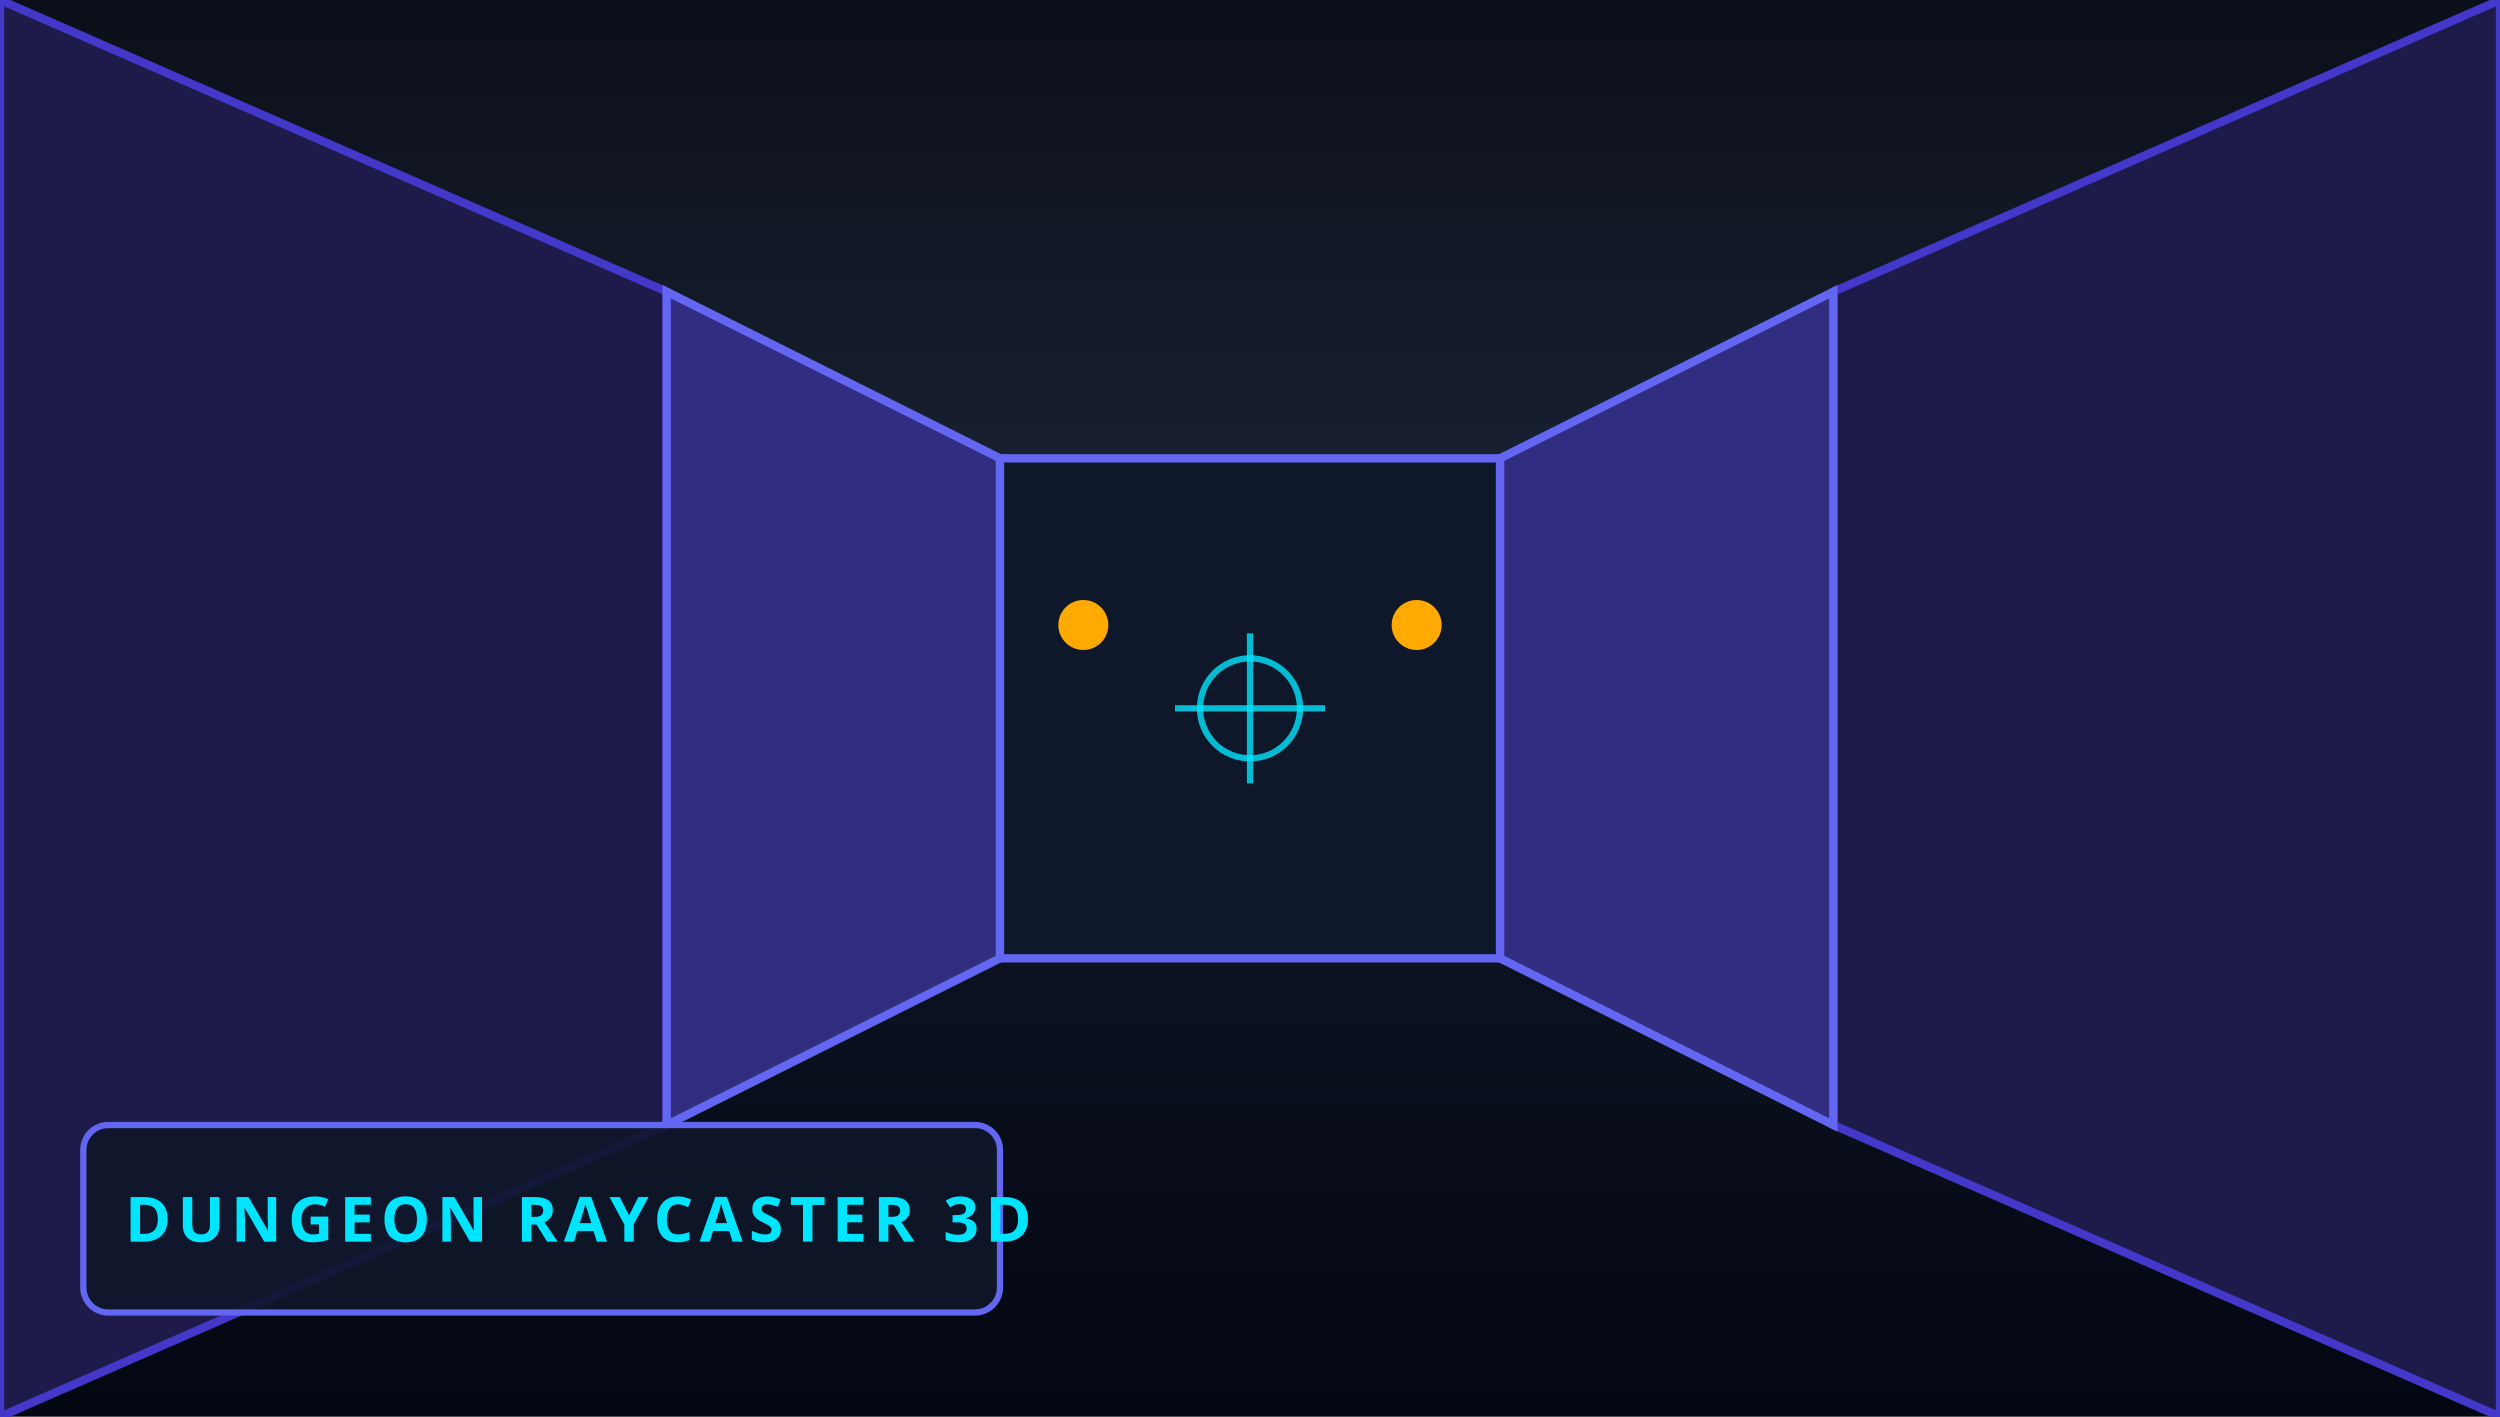
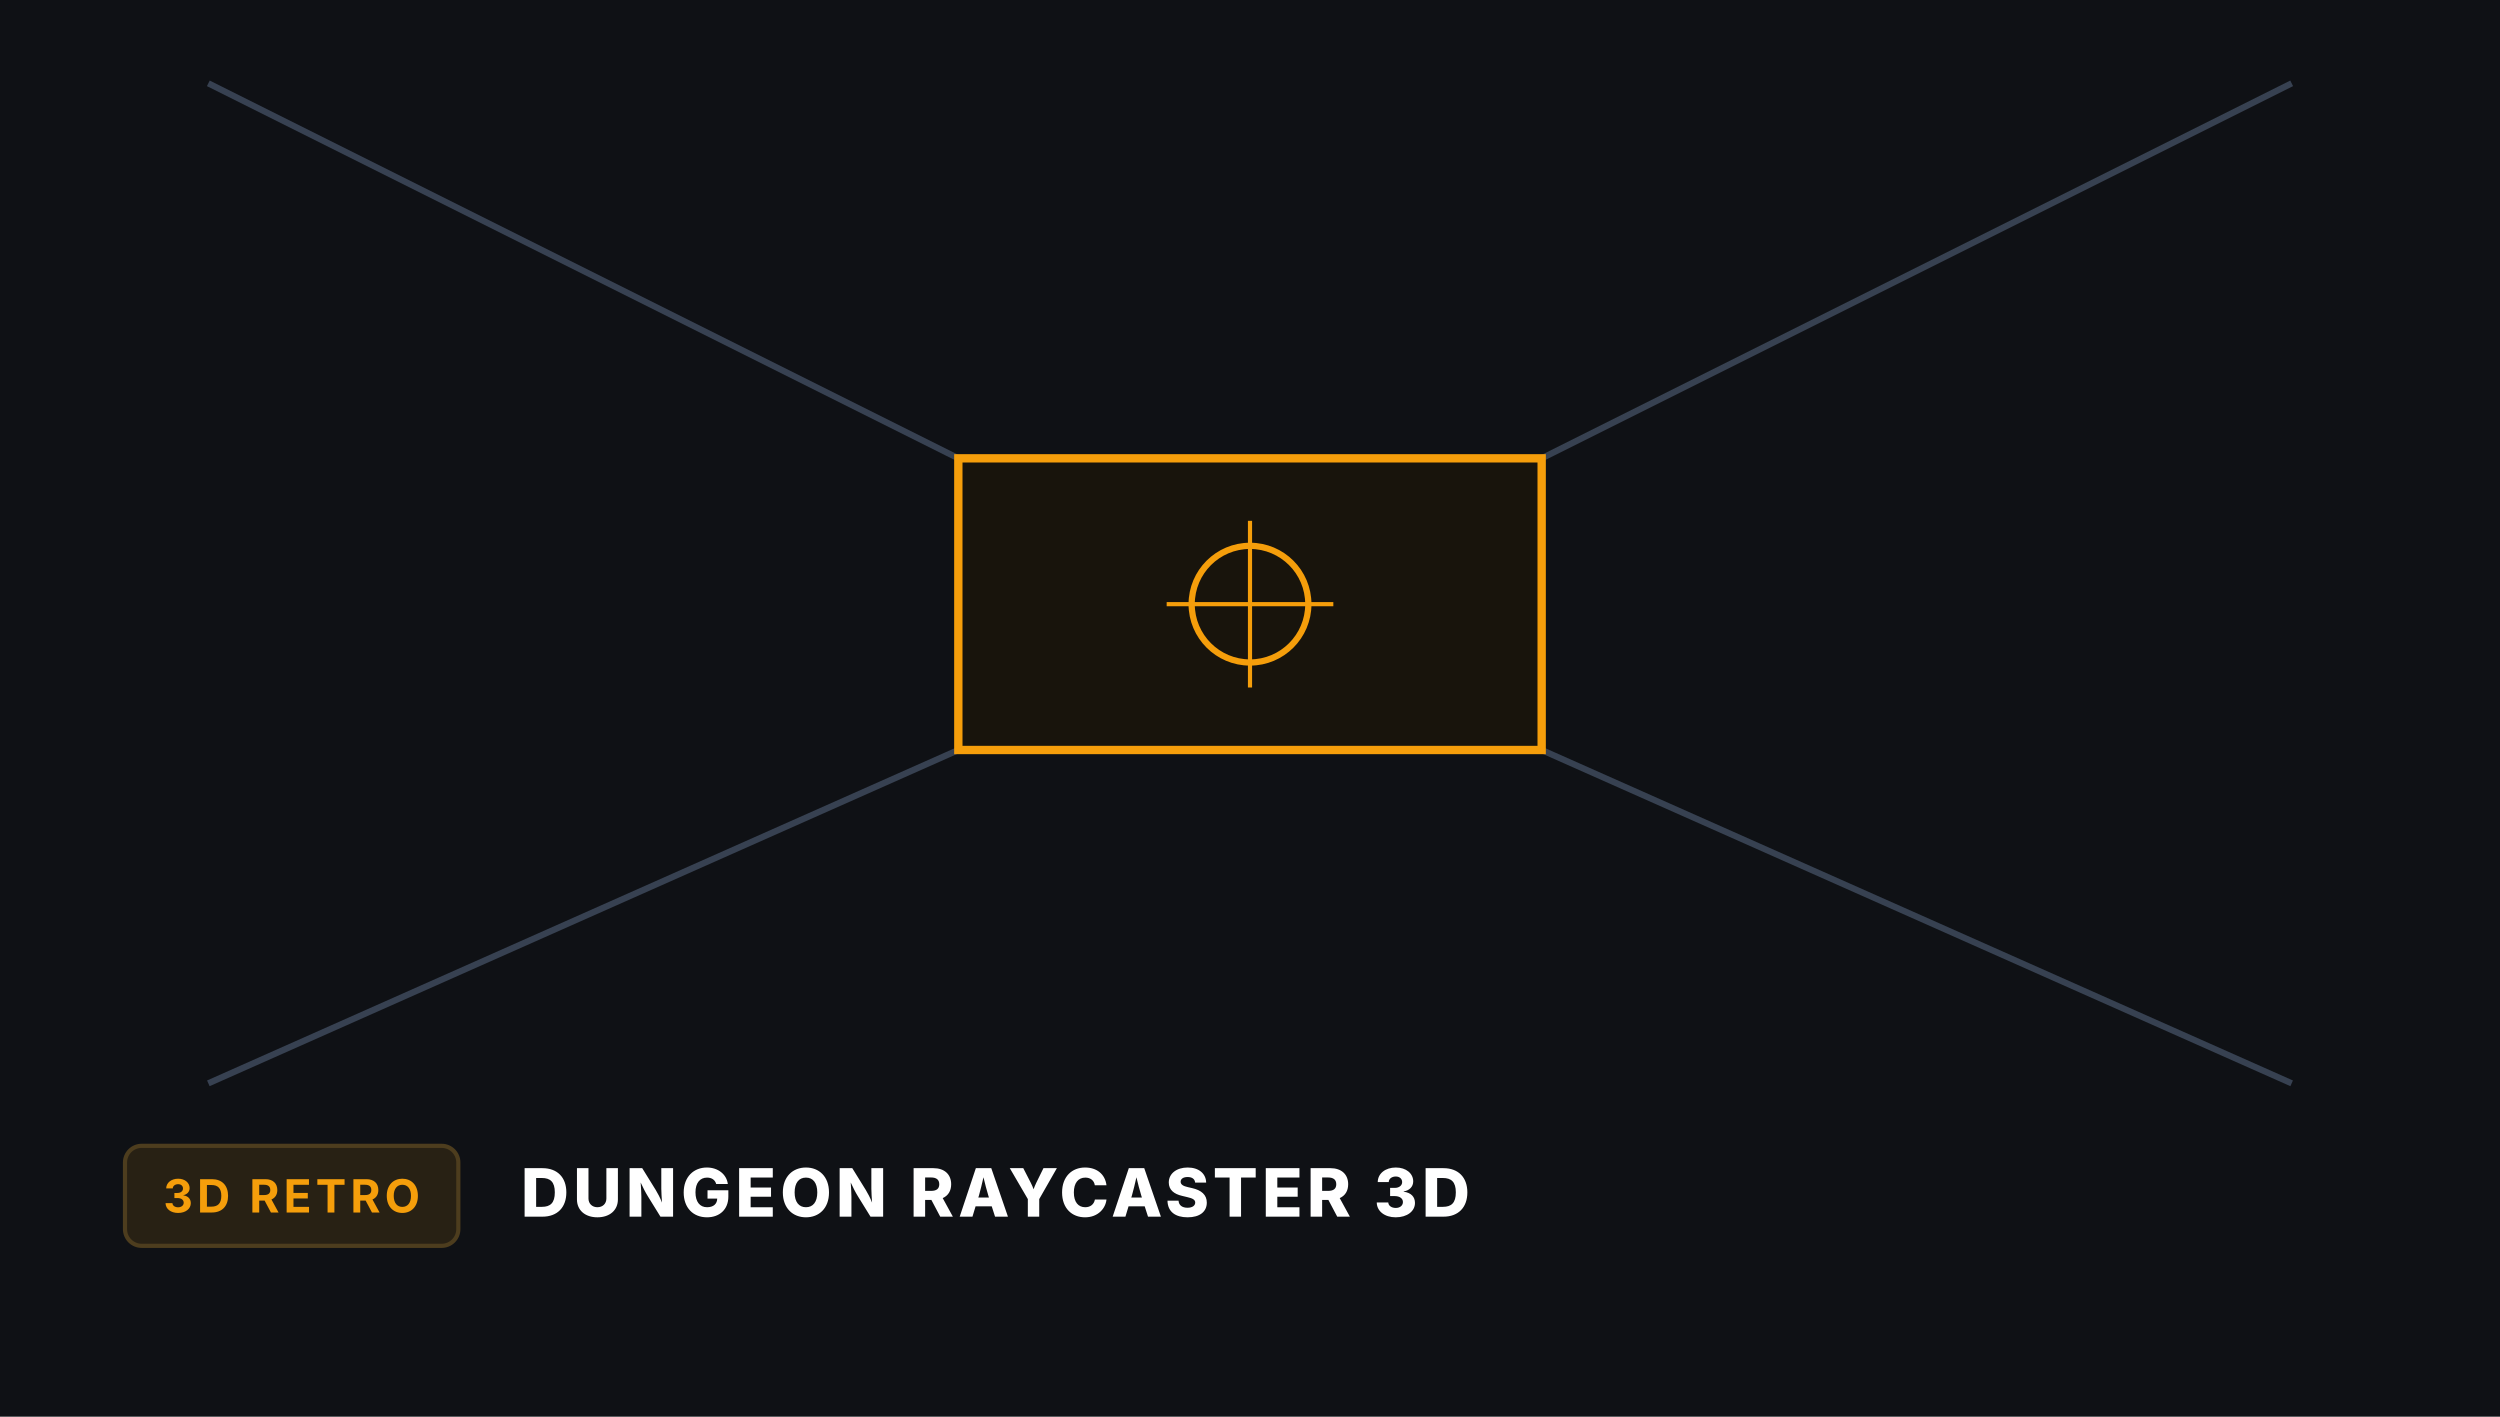
<svg xmlns="http://www.w3.org/2000/svg" viewBox="0 0 600 340" width="100%" height="100%">
-   <defs>
-     <linearGradient id="ceilingGrad" x1="0%" y1="0%" x2="0%" y2="100%">
-       <stop offset="0%" stop-color="#0b0f19" />
-       <stop offset="100%" stop-color="#1e293b" />
-     </linearGradient>
-     <linearGradient id="floorGrad" x1="0%" y1="0%" x2="0%" y2="100%">
-       <stop offset="0%" stop-color="#111827" />
-       <stop offset="100%" stop-color="#030712" />
-     </linearGradient>
-   </defs>
-   <rect width="600" height="170" fill="url(#ceilingGrad)" />
-   <rect y="170" width="600" height="170" fill="url(#floorGrad)" />
-   <polygon points="0,0 160,70 160,270 0,340" fill="#1e1b4b" stroke="#4338ca" stroke-width="2" />
-   <polygon points="600,0 440,70 440,270 600,340" fill="#1e1b4b" stroke="#4338ca" stroke-width="2" />
-   <polygon points="160,70 240,110 240,230 160,270" fill="#312e81" stroke="#6366f1" stroke-width="2" />
-   <polygon points="440,70 360,110 360,230 440,270" fill="#312e81" stroke="#6366f1" stroke-width="2" />
-   <rect x="240" y="110" width="120" height="120" fill="#0f172a" stroke="#6366f1" stroke-width="2" />
-   <circle cx="260" cy="150" r="6" fill="#ffaa00" />
-   <circle cx="340" cy="150" r="6" fill="#ffaa00" />
-   <circle cx="300" cy="170" r="12" fill="none" stroke="#00e5ff" stroke-width="1.5" opacity="0.8" />
-   <line x1="300" y1="152" x2="300" y2="188" stroke="#00e5ff" stroke-width="1.5" opacity="0.8" />
-   <line x1="282" y1="170" x2="318" y2="170" stroke="#00e5ff" stroke-width="1.5" opacity="0.8" />
-   <rect x="20" y="270" width="220" height="45" rx="6" fill="rgba(15,23,42,0.9)" stroke="#6366f1" stroke-width="1.5" />
-   <text x="30" y="298" font-family="'Segoe UI', monospace, sans-serif" font-size="15" font-weight="900" fill="#00e5ff" letter-spacing="1.5">DUNGEON RAYCASTER 3D</text>
+   <rect width="600" height="340" fill="#0f1115" />
+   <g stroke="#374151" stroke-width="1.5" fill="none">
+     <line x1="50" y1="20" x2="230" y2="110" />
+     <line x1="550" y1="20" x2="370" y2="110" />
+     <line x1="50" y1="260" x2="230" y2="180" />
+     <line x1="550" y1="260" x2="370" y2="180" />
+     <rect x="230" y="110" width="140" height="70" stroke="#f59e0b" stroke-width="2" fill="#18140c" />
+     <circle cx="300" cy="145" r="14" stroke="#f59e0b" stroke-width="1.5" />
+     <line x1="300" y1="125" x2="300" y2="165" stroke="#f59e0b" stroke-width="1" />
+     <line x1="280" y1="145" x2="320" y2="145" stroke="#f59e0b" stroke-width="1" />
+   </g>
+   <rect x="30" y="275" width="80" height="24" rx="4" fill="#282114" stroke="#4d3d1e" stroke-width="1" />
+   <text x="70" y="291" text-anchor="middle" font-family="-apple-system, sans-serif" font-size="11" font-weight="700" fill="#f59e0b" letter-spacing="1">3D RETRO</text>
+   <text x="125" y="292" font-family="-apple-system, sans-serif" font-size="16" font-weight="800" fill="#ffffff" letter-spacing="1">DUNGEON RAYCASTER 3D</text>
</svg>
